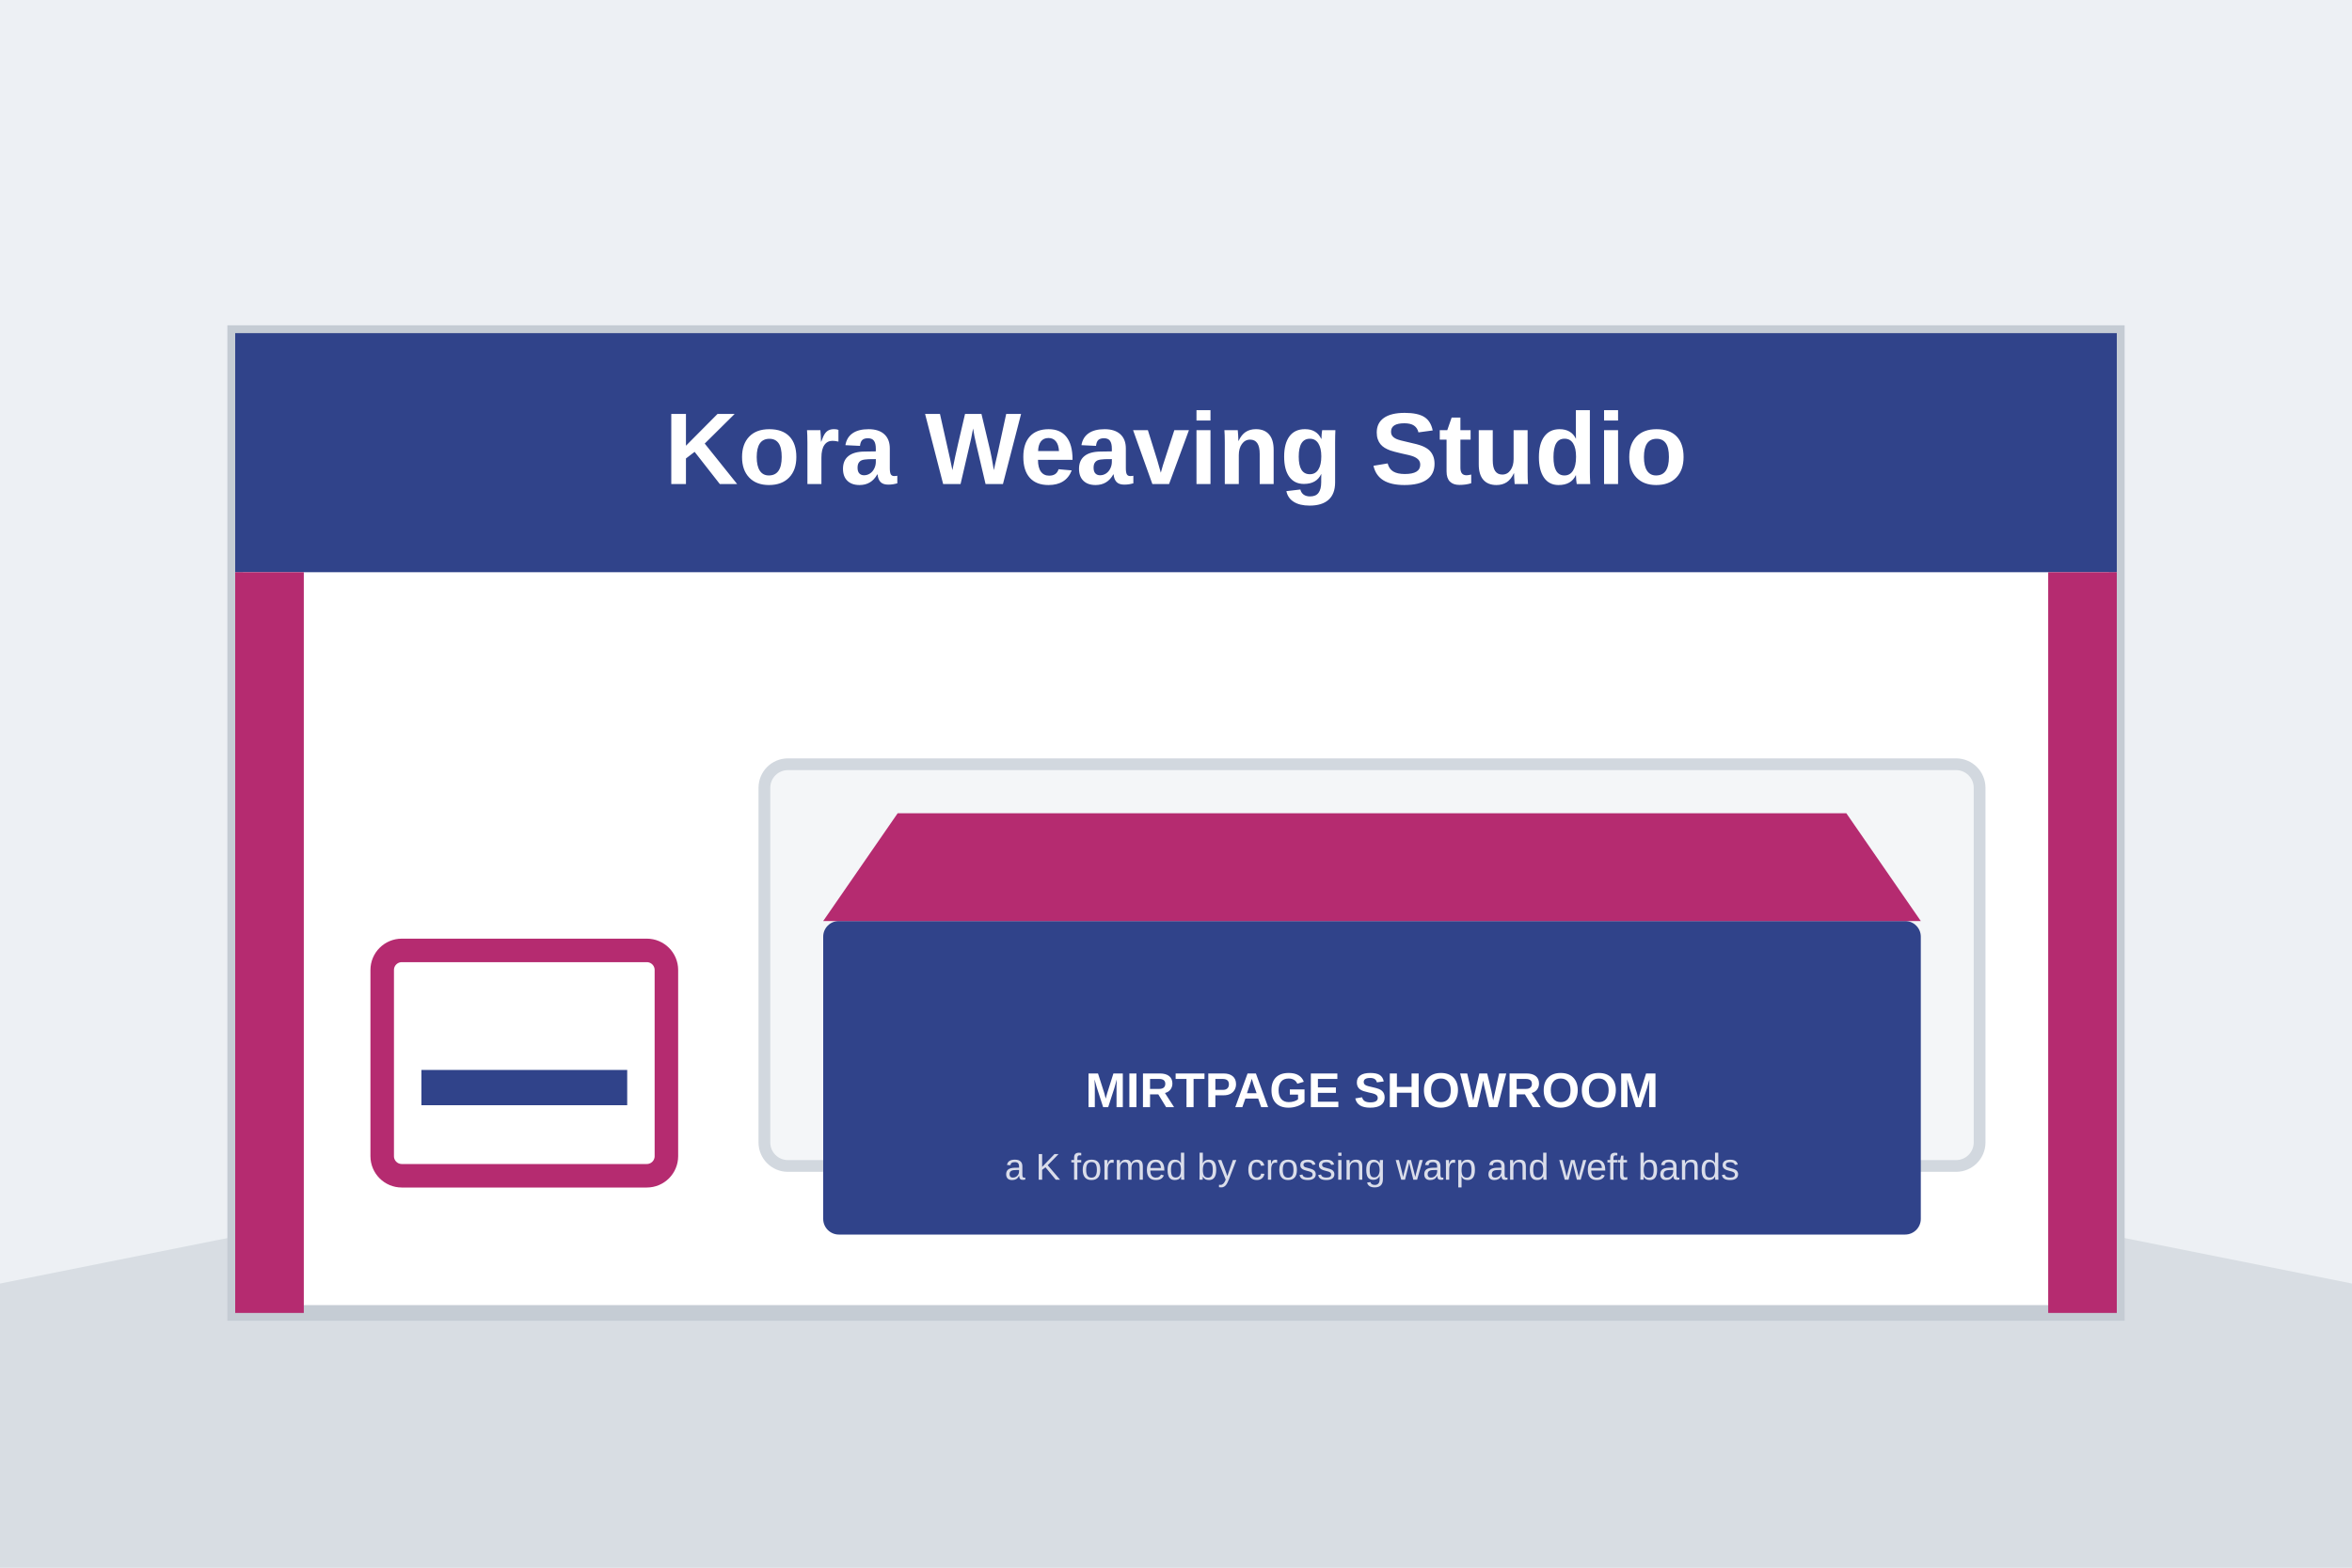
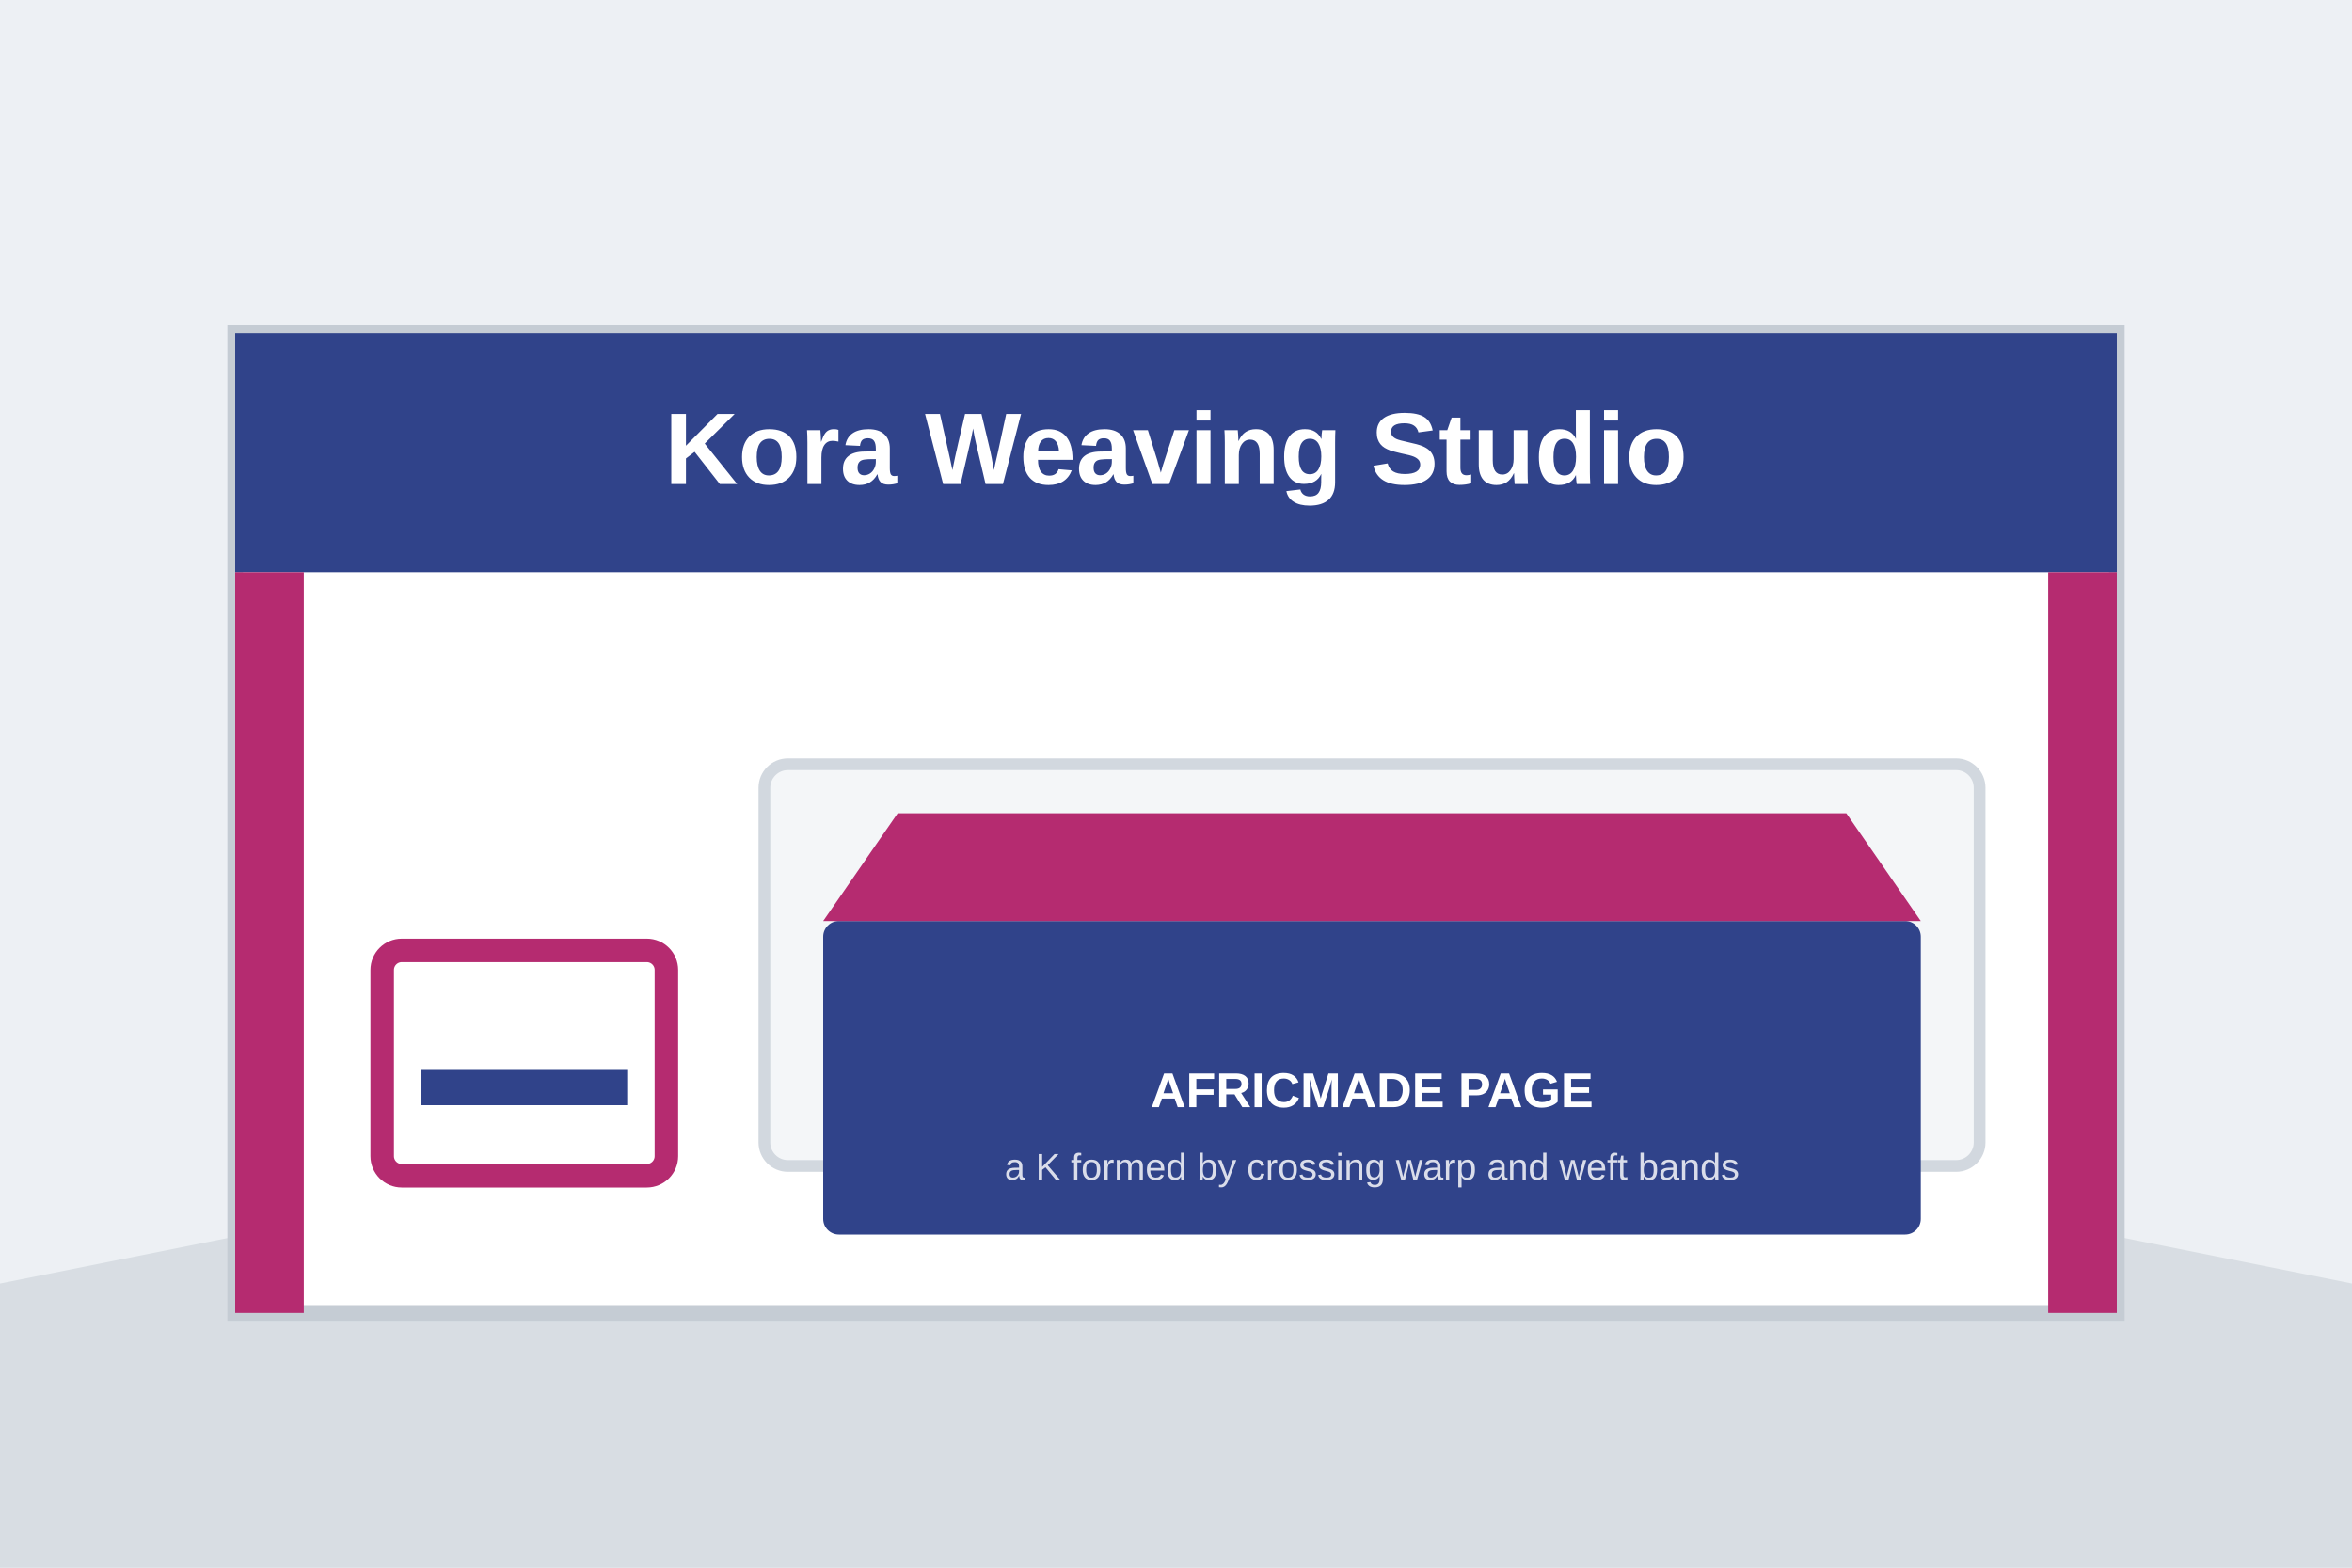
<svg xmlns="http://www.w3.org/2000/svg" viewBox="0 0 1200 800" role="img" aria-label="Illustrative booth for Kora Weaving Studio">
  <rect width="1200" height="800" fill="#edf0f4" />
  <path d="M0 655L600 535l600 120v145H0z" fill="#d8dde3" />
  <path d="M120 170h960v500H120z" fill="#ffffff" stroke="#c5ccd4" stroke-width="8" />
  <path d="M120 170h960v122H120z" fill="#30438a" />
  <path d="M120 292h35v378h-35zM1045 292h35v378h-35z" fill="#b52b70" />
  <rect x="390" y="390" width="620" height="205" rx="12" fill="#f4f6f8" stroke="#d2d8df" stroke-width="6" />
  <rect x="420" y="470" width="560" height="160" rx="8" fill="#30438a" />
  <path d="M420 470h560l-38-55H458z" fill="#b52b70" />
  <rect x="195" y="485" width="145" height="115" rx="10" fill="#ffffff" stroke="#b52b70" stroke-width="12" />
  <path d="M215 555h105" stroke="#30438a" stroke-width="18" />
  <text x="600" y="247" text-anchor="middle" font-family="Arial, Helvetica, sans-serif" font-size="52" font-weight="800" fill="#ffffff">Kora Weaving Studio</text>
-   <text x="700" y="565" text-anchor="middle" font-family="Arial, Helvetica, sans-serif" font-size="25" font-weight="700" fill="#ffffff">MIRTPAGE SHOWROOM</text>
+   <text x="700" y="565" text-anchor="middle" font-family="Arial, Helvetica, sans-serif" font-size="25" font-weight="700" fill="#ffffff">AFRICMADE PAGE</text>
  <text x="700" y="602" text-anchor="middle" font-family="Arial, Helvetica, sans-serif" font-size="19" fill="#ffffff" opacity=".82">a K formed by crossing warp and weft bands</text>
</svg>
